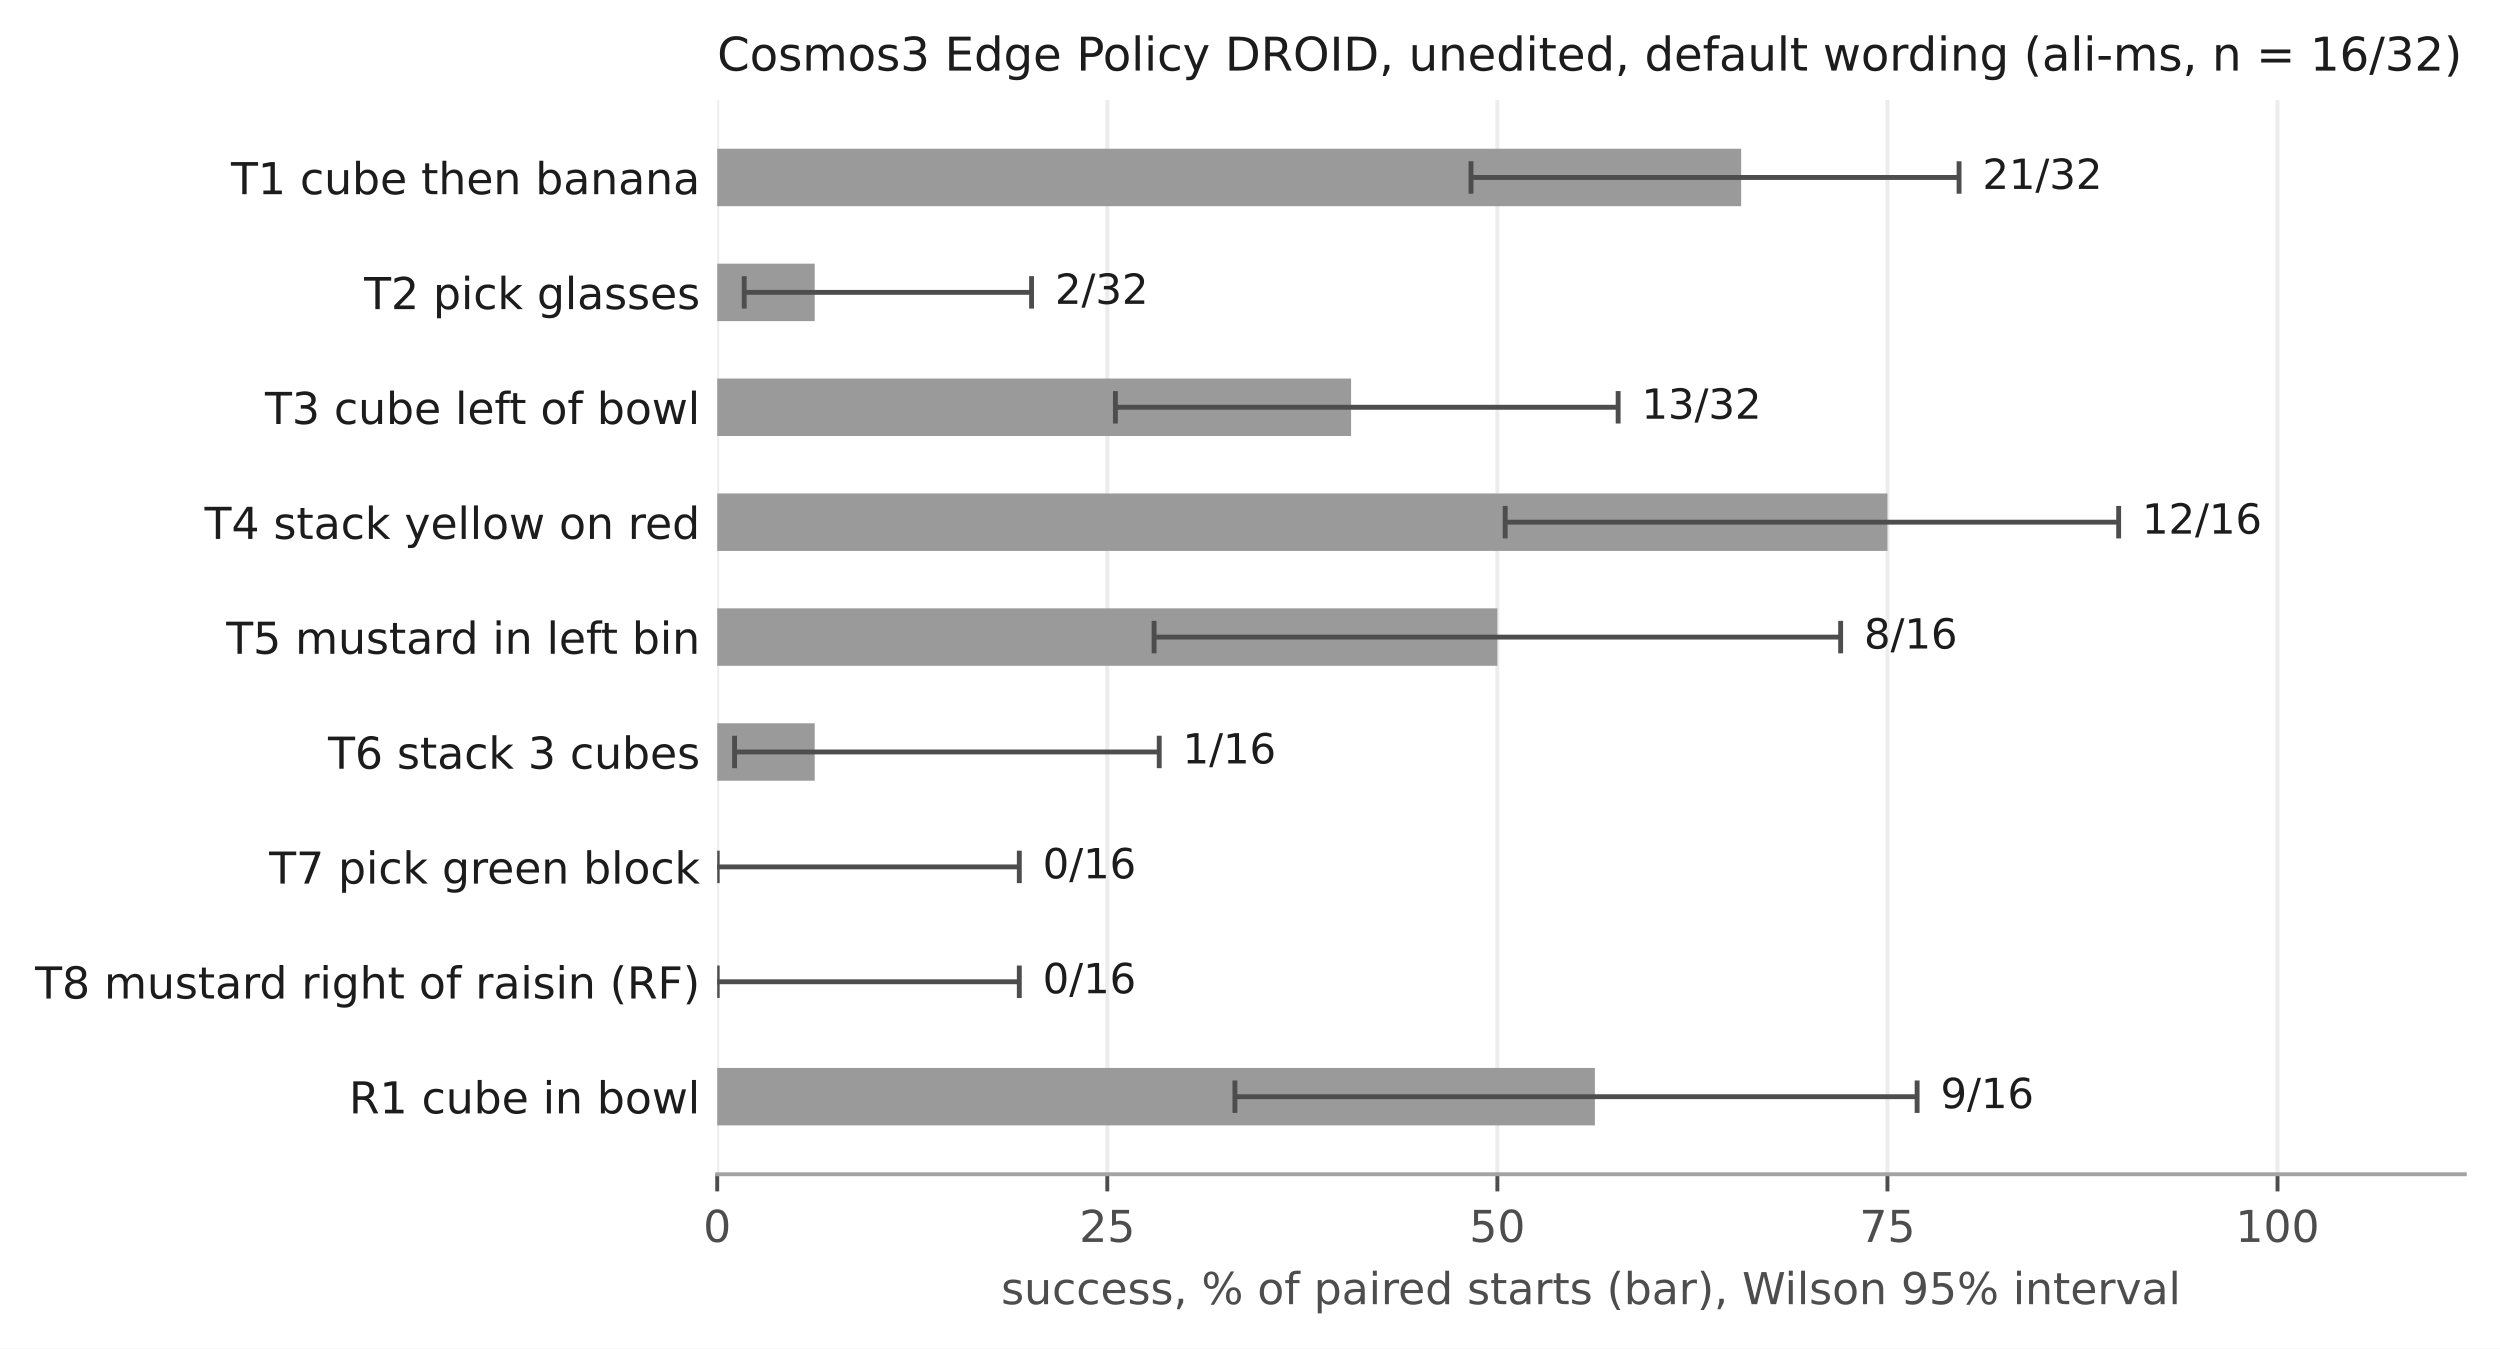
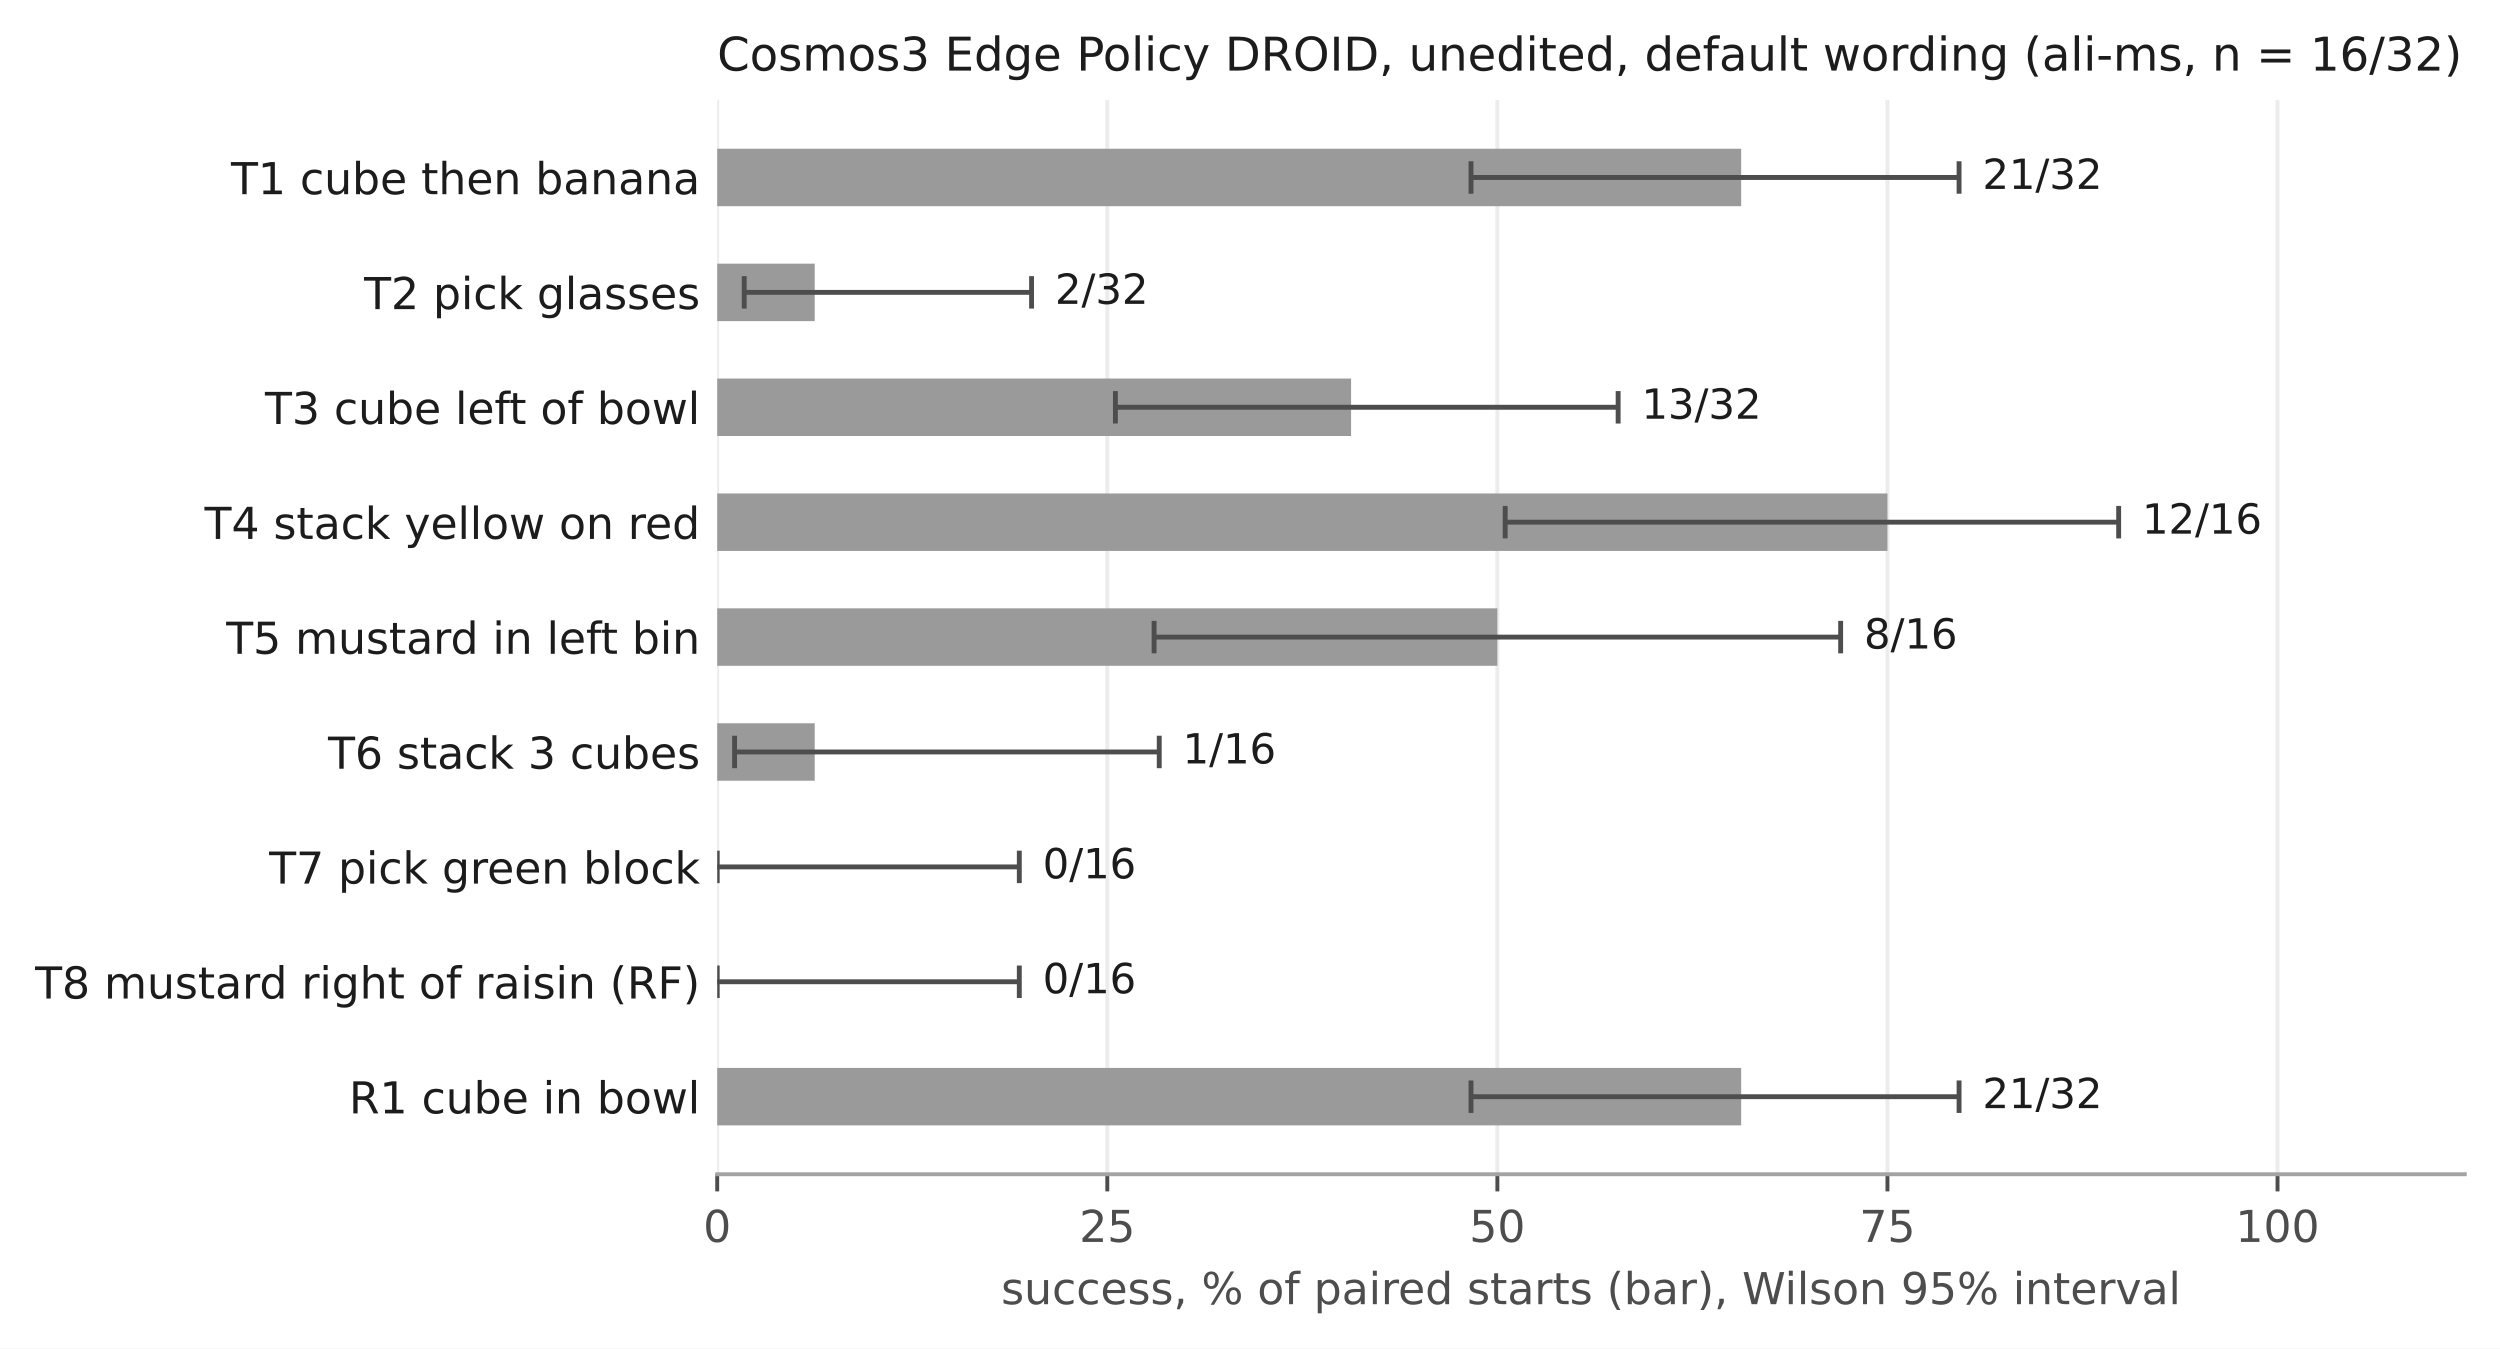
<svg xmlns="http://www.w3.org/2000/svg" xmlns:xlink="http://www.w3.org/1999/xlink" width="510.885pt" height="275.582pt" viewBox="0 0 510.885 275.582" version="1.1">
  <defs>
    <style type="text/css">*{stroke-linejoin: round; stroke-linecap: butt}</style>
  </defs>
  <g id="figure_1">
    <g id="patch_1">
      <path d="M -0 275.582  L 510.885 275.582  L 510.885 0  L -0 0  z " style="fill: #ffffff" />
    </g>
    <g id="axes_1">
      <g id="patch_2">
        <path d="M 146.565 239.961  L 503.685 239.961  L 503.685 20.419  L 146.565 20.419  z " style="fill: #ffffff" />
      </g>
      <g id="matplotlib.axis_1">
        <g id="xtick_1">
          <g id="line2d_1">
-             <path d="M 146.565 239.961  L 146.565 20.419  " clip-path="url(#paf703a6b76)" style="fill: none; stroke: #ececec; stroke-width: 0.8; stroke-linecap: square" />
+             <path d="M 146.565 239.961  L 146.565 20.419  " clip-path="url(#p3d1ab65cfe)" style="fill: none; stroke: #ececec; stroke-width: 0.8; stroke-linecap: square" />
          </g>
          <g id="line2d_2">
            <defs>
-               <path id="m49c5c776f5" d="M 0 0  L 0 3.5  " style="stroke: #4d4d4d; stroke-width: 0.8" />
+               <path id="m8183bdaa39" d="M 0 0  L 0 3.5  " style="stroke: #4d4d4d; stroke-width: 0.8" />
            </defs>
            <g>
-               <use xlink:href="#m49c5c776f5" x="146.565" y="239.961" style="fill: #4d4d4d; stroke: #4d4d4d; stroke-width: 0.8" />
+               <use xlink:href="#m8183bdaa39" x="146.565" y="239.961" style="fill: #4d4d4d; stroke: #4d4d4d; stroke-width: 0.8" />
            </g>
          </g>
          <g id="text_1">
            <text style="font-size: 9px; font-family: 'DejaVu Sans'; text-anchor: middle; fill: #4d4d4d" x="146.565" y="253.8" transform="rotate(-0 146.5648 253.7995)">0</text>
          </g>
        </g>
        <g id="xtick_2">
          <g id="line2d_3">
-             <path d="M 226.279 239.961  L 226.279 20.419  " clip-path="url(#paf703a6b76)" style="fill: none; stroke: #ececec; stroke-width: 0.8; stroke-linecap: square" />
+             <path d="M 226.279 239.961  L 226.279 20.419  " clip-path="url(#p3d1ab65cfe)" style="fill: none; stroke: #ececec; stroke-width: 0.8; stroke-linecap: square" />
          </g>
          <g id="line2d_4">
            <g>
-               <use xlink:href="#m49c5c776f5" x="226.279" y="239.961" style="fill: #4d4d4d; stroke: #4d4d4d; stroke-width: 0.8" />
+               <use xlink:href="#m8183bdaa39" x="226.279" y="239.961" style="fill: #4d4d4d; stroke: #4d4d4d; stroke-width: 0.8" />
            </g>
          </g>
          <g id="text_2">
            <text style="font-size: 9px; font-family: 'DejaVu Sans'; text-anchor: middle; fill: #4d4d4d" x="226.279" y="253.8" transform="rotate(-0 226.2791 253.7995)">25</text>
          </g>
        </g>
        <g id="xtick_3">
          <g id="line2d_5">
-             <path d="M 305.993 239.961  L 305.993 20.419  " clip-path="url(#paf703a6b76)" style="fill: none; stroke: #ececec; stroke-width: 0.8; stroke-linecap: square" />
+             <path d="M 305.993 239.961  L 305.993 20.419  " clip-path="url(#p3d1ab65cfe)" style="fill: none; stroke: #ececec; stroke-width: 0.8; stroke-linecap: square" />
          </g>
          <g id="line2d_6">
            <g>
-               <use xlink:href="#m49c5c776f5" x="305.993" y="239.961" style="fill: #4d4d4d; stroke: #4d4d4d; stroke-width: 0.8" />
+               <use xlink:href="#m8183bdaa39" x="305.993" y="239.961" style="fill: #4d4d4d; stroke: #4d4d4d; stroke-width: 0.8" />
            </g>
          </g>
          <g id="text_3">
            <text style="font-size: 9px; font-family: 'DejaVu Sans'; text-anchor: middle; fill: #4d4d4d" x="305.993" y="253.8" transform="rotate(-0 305.9934 253.7995)">50</text>
          </g>
        </g>
        <g id="xtick_4">
          <g id="line2d_7">
-             <path d="M 385.708 239.961  L 385.708 20.419  " clip-path="url(#paf703a6b76)" style="fill: none; stroke: #ececec; stroke-width: 0.8; stroke-linecap: square" />
+             <path d="M 385.708 239.961  L 385.708 20.419  " clip-path="url(#p3d1ab65cfe)" style="fill: none; stroke: #ececec; stroke-width: 0.8; stroke-linecap: square" />
          </g>
          <g id="line2d_8">
            <g>
-               <use xlink:href="#m49c5c776f5" x="385.708" y="239.961" style="fill: #4d4d4d; stroke: #4d4d4d; stroke-width: 0.8" />
+               <use xlink:href="#m8183bdaa39" x="385.708" y="239.961" style="fill: #4d4d4d; stroke: #4d4d4d; stroke-width: 0.8" />
            </g>
          </g>
          <g id="text_4">
            <text style="font-size: 9px; font-family: 'DejaVu Sans'; text-anchor: middle; fill: #4d4d4d" x="385.708" y="253.8" transform="rotate(-0 385.7077 253.7995)">75</text>
          </g>
        </g>
        <g id="xtick_5">
          <g id="line2d_9">
-             <path d="M 465.422 239.961  L 465.422 20.419  " clip-path="url(#paf703a6b76)" style="fill: none; stroke: #ececec; stroke-width: 0.8; stroke-linecap: square" />
+             <path d="M 465.422 239.961  L 465.422 20.419  " clip-path="url(#p3d1ab65cfe)" style="fill: none; stroke: #ececec; stroke-width: 0.8; stroke-linecap: square" />
          </g>
          <g id="line2d_10">
            <g>
-               <use xlink:href="#m49c5c776f5" x="465.422" y="239.961" style="fill: #4d4d4d; stroke: #4d4d4d; stroke-width: 0.8" />
+               <use xlink:href="#m8183bdaa39" x="465.422" y="239.961" style="fill: #4d4d4d; stroke: #4d4d4d; stroke-width: 0.8" />
            </g>
          </g>
          <g id="text_5">
            <text style="font-size: 9px; font-family: 'DejaVu Sans'; text-anchor: middle; fill: #4d4d4d" x="465.422" y="253.8" transform="rotate(-0 465.422 253.7995)">100</text>
          </g>
        </g>
        <g id="text_6">
          <text style="font-size: 9px; font-family: 'DejaVu Sans'; text-anchor: middle; fill: #4d4d4d" x="325.125" y="266.51" transform="rotate(-0 325.1248 266.5098)">success, % of paired starts (bar), Wilson 95% interval</text>
        </g>
      </g>
      <g id="matplotlib.axis_2">
        <g id="ytick_1">
          <g id="line2d_11" />
          <g id="text_7">
            <text style="font-size: 9px; font-family: 'DejaVu Sans'; text-anchor: end; fill: #1c1c1c" x="143.065" y="227.531" transform="rotate(-0 143.0648 227.5309)">R1 cube in bowl</text>
          </g>
        </g>
        <g id="ytick_2">
          <g id="line2d_12" />
          <g id="text_8">
            <text style="font-size: 9px; font-family: 'DejaVu Sans'; text-anchor: end; fill: #1c1c1c" x="143.065" y="204.05" transform="rotate(-0 143.0648 204.0504)">T8 mustard right of raisin (RF)</text>
          </g>
        </g>
        <g id="ytick_3">
          <g id="line2d_13" />
          <g id="text_9">
            <text style="font-size: 9px; font-family: 'DejaVu Sans'; text-anchor: end; fill: #1c1c1c" x="143.065" y="180.57" transform="rotate(-0 143.0648 180.57)">T7 pick green block</text>
          </g>
        </g>
        <g id="ytick_4">
          <g id="line2d_14" />
          <g id="text_10">
            <text style="font-size: 9px; font-family: 'DejaVu Sans'; text-anchor: end; fill: #1c1c1c" x="143.065" y="157.089" transform="rotate(-0 143.0648 157.0895)">T6 stack 3 cubes</text>
          </g>
        </g>
        <g id="ytick_5">
          <g id="line2d_15" />
          <g id="text_11">
            <text style="font-size: 9px; font-family: 'DejaVu Sans'; text-anchor: end; fill: #1c1c1c" x="143.065" y="133.609" transform="rotate(-0 143.0648 133.609)">T5 mustard in left bin</text>
          </g>
        </g>
        <g id="ytick_6">
          <g id="line2d_16" />
          <g id="text_12">
            <text style="font-size: 9px; font-family: 'DejaVu Sans'; text-anchor: end; fill: #1c1c1c" x="143.065" y="110.129" transform="rotate(-0 143.0648 110.1285)">T4 stack yellow on red</text>
          </g>
        </g>
        <g id="ytick_7">
          <g id="line2d_17" />
          <g id="text_13">
            <text style="font-size: 9px; font-family: 'DejaVu Sans'; text-anchor: end; fill: #1c1c1c" x="143.065" y="86.648" transform="rotate(-0 143.0648 86.64807)">T3 cube left of bowl</text>
          </g>
        </g>
        <g id="ytick_8">
          <g id="line2d_18" />
          <g id="text_14">
            <text style="font-size: 9px; font-family: 'DejaVu Sans'; text-anchor: end; fill: #1c1c1c" x="143.065" y="63.168" transform="rotate(-0 143.0648 63.1676)">T2 pick glasses</text>
          </g>
        </g>
        <g id="ytick_9">
          <g id="line2d_19" />
          <g id="text_15">
            <text style="font-size: 9px; font-family: 'DejaVu Sans'; text-anchor: end; fill: #1c1c1c" x="143.065" y="39.687" transform="rotate(-0 143.0648 39.68713)">T1 cube then banana</text>
          </g>
        </g>
      </g>
      <g id="patch_3">
-         <path d="M 146.565 42.138  L 355.815 42.138  L 355.815 30.398  L 146.565 30.398  z " clip-path="url(#paf703a6b76)" style="fill: #9a9a9a" />
+         <path d="M 146.565 42.138  L 355.815 42.138  L 355.815 30.398  L 146.565 30.398  z " clip-path="url(#p3d1ab65cfe)" style="fill: #9a9a9a" />
      </g>
      <g id="patch_4">
-         <path d="M 146.565 65.618  L 166.493 65.618  L 166.493 53.878  L 146.565 53.878  z " clip-path="url(#paf703a6b76)" style="fill: #9a9a9a" />
+         <path d="M 146.565 65.618  L 166.493 65.618  L 166.493 53.878  L 146.565 53.878  z " clip-path="url(#p3d1ab65cfe)" style="fill: #9a9a9a" />
      </g>
      <g id="patch_5">
-         <path d="M 146.565 89.099  L 276.101 89.099  L 276.101 77.359  L 146.565 77.359  z " clip-path="url(#paf703a6b76)" style="fill: #9a9a9a" />
+         <path d="M 146.565 89.099  L 276.101 89.099  L 276.101 77.359  L 146.565 77.359  z " clip-path="url(#p3d1ab65cfe)" style="fill: #9a9a9a" />
      </g>
      <g id="patch_6">
-         <path d="M 146.565 112.579  L 385.708 112.579  L 385.708 100.839  L 146.565 100.839  z " clip-path="url(#paf703a6b76)" style="fill: #9a9a9a" />
+         <path d="M 146.565 112.579  L 385.708 112.579  L 385.708 100.839  L 146.565 100.839  z " clip-path="url(#p3d1ab65cfe)" style="fill: #9a9a9a" />
      </g>
      <g id="patch_7">
-         <path d="M 146.565 136.06  L 305.993 136.06  L 305.993 124.32  L 146.565 124.32  z " clip-path="url(#paf703a6b76)" style="fill: #9a9a9a" />
+         <path d="M 146.565 136.06  L 305.993 136.06  L 305.993 124.32  L 146.565 124.32  z " clip-path="url(#p3d1ab65cfe)" style="fill: #9a9a9a" />
      </g>
      <g id="patch_8">
-         <path d="M 146.565 159.54  L 166.493 159.54  L 166.493 147.8  L 146.565 147.8  z " clip-path="url(#paf703a6b76)" style="fill: #9a9a9a" />
+         <path d="M 146.565 159.54  L 166.493 159.54  L 166.493 147.8  L 146.565 147.8  z " clip-path="url(#p3d1ab65cfe)" style="fill: #9a9a9a" />
      </g>
      <g id="patch_9">
-         <path d="M 146.565 183.021  L 146.565 183.021  L 146.565 171.281  L 146.565 171.281  z " clip-path="url(#paf703a6b76)" style="fill: #9a9a9a" />
+         <path d="M 146.565 183.021  L 146.565 183.021  L 146.565 171.281  L 146.565 171.281  z " clip-path="url(#p3d1ab65cfe)" style="fill: #9a9a9a" />
      </g>
      <g id="patch_10">
-         <path d="M 146.565 206.501  L 146.565 206.501  L 146.565 194.761  L 146.565 194.761  z " clip-path="url(#paf703a6b76)" style="fill: #9a9a9a" />
+         <path d="M 146.565 206.501  L 146.565 206.501  L 146.565 194.761  L 146.565 194.761  z " clip-path="url(#p3d1ab65cfe)" style="fill: #9a9a9a" />
      </g>
      <g id="patch_11">
-         <path d="M 146.565 229.982  L 325.922 229.982  L 325.922 218.241  L 146.565 218.241  z " clip-path="url(#paf703a6b76)" style="fill: #9a9a9a" />
+         <path d="M 146.565 229.982  L 355.815 229.982  L 355.815 218.241  L 146.565 218.241  z " clip-path="url(#p3d1ab65cfe)" style="fill: #9a9a9a" />
      </g>
      <g id="patch_12">
        <path d="M 146.565 239.961  L 503.685 239.961  " style="fill: none; stroke: #a3a3a3; stroke-width: 0.8; stroke-linejoin: miter; stroke-linecap: square" />
      </g>
      <g id="line2d_20">
-         <path d="M 300.608 36.268  L 400.342 36.268  " clip-path="url(#paf703a6b76)" style="fill: none; stroke: #4d4d4d" />
+         <path d="M 300.608 36.268  L 400.342 36.268  " clip-path="url(#p3d1ab65cfe)" style="fill: none; stroke: #4d4d4d" />
      </g>
      <g id="line2d_21">
-         <path d="M 300.608 39.085  L 300.608 33.45  " clip-path="url(#paf703a6b76)" style="fill: none; stroke: #4d4d4d; stroke-linecap: square" />
+         <path d="M 300.608 39.085  L 300.608 33.45  " clip-path="url(#p3d1ab65cfe)" style="fill: none; stroke: #4d4d4d; stroke-linecap: square" />
      </g>
      <g id="line2d_22">
-         <path d="M 400.342 39.085  L 400.342 33.45  " clip-path="url(#paf703a6b76)" style="fill: none; stroke: #4d4d4d; stroke-linecap: square" />
+         <path d="M 400.342 39.085  L 400.342 33.45  " clip-path="url(#p3d1ab65cfe)" style="fill: none; stroke: #4d4d4d; stroke-linecap: square" />
      </g>
      <g id="text_16">
        <text style="font-size: 8.5px; font-family: 'DejaVu Sans'; text-anchor: start; fill: #1c1c1c" x="405.125" y="38.613" transform="rotate(-0 405.1247 38.6133)">21/32</text>
      </g>
      <g id="line2d_23">
-         <path d="M 152.084 59.748  L 210.805 59.748  " clip-path="url(#paf703a6b76)" style="fill: none; stroke: #4d4d4d" />
+         <path d="M 152.084 59.748  L 210.805 59.748  " clip-path="url(#p3d1ab65cfe)" style="fill: none; stroke: #4d4d4d" />
      </g>
      <g id="line2d_24">
-         <path d="M 152.084 62.566  L 152.084 56.931  " clip-path="url(#paf703a6b76)" style="fill: none; stroke: #4d4d4d; stroke-linecap: square" />
+         <path d="M 152.084 62.566  L 152.084 56.931  " clip-path="url(#p3d1ab65cfe)" style="fill: none; stroke: #4d4d4d; stroke-linecap: square" />
      </g>
      <g id="line2d_25">
-         <path d="M 210.805 62.566  L 210.805 56.931  " clip-path="url(#paf703a6b76)" style="fill: none; stroke: #4d4d4d; stroke-linecap: square" />
+         <path d="M 210.805 62.566  L 210.805 56.931  " clip-path="url(#p3d1ab65cfe)" style="fill: none; stroke: #4d4d4d; stroke-linecap: square" />
      </g>
      <g id="text_17">
        <text style="font-size: 8.5px; font-family: 'DejaVu Sans'; text-anchor: start; fill: #1c1c1c" x="215.588" y="62.094" transform="rotate(-0 215.5882 62.09377)">2/32</text>
      </g>
      <g id="line2d_26">
-         <path d="M 227.936 83.229  L 330.673 83.229  " clip-path="url(#paf703a6b76)" style="fill: none; stroke: #4d4d4d" />
+         <path d="M 227.936 83.229  L 330.673 83.229  " clip-path="url(#p3d1ab65cfe)" style="fill: none; stroke: #4d4d4d" />
      </g>
      <g id="line2d_27">
-         <path d="M 227.936 86.046  L 227.936 80.411  " clip-path="url(#paf703a6b76)" style="fill: none; stroke: #4d4d4d; stroke-linecap: square" />
+         <path d="M 227.936 86.046  L 227.936 80.411  " clip-path="url(#p3d1ab65cfe)" style="fill: none; stroke: #4d4d4d; stroke-linecap: square" />
      </g>
      <g id="line2d_28">
-         <path d="M 330.673 86.046  L 330.673 80.411  " clip-path="url(#paf703a6b76)" style="fill: none; stroke: #4d4d4d; stroke-linecap: square" />
+         <path d="M 330.673 86.046  L 330.673 80.411  " clip-path="url(#p3d1ab65cfe)" style="fill: none; stroke: #4d4d4d; stroke-linecap: square" />
      </g>
      <g id="text_18">
        <text style="font-size: 8.5px; font-family: 'DejaVu Sans'; text-anchor: start; fill: #1c1c1c" x="335.456" y="85.574" transform="rotate(-0 335.4557 85.57424)">13/32</text>
      </g>
      <g id="line2d_29">
-         <path d="M 307.593 106.709  L 432.956 106.709  " clip-path="url(#paf703a6b76)" style="fill: none; stroke: #4d4d4d" />
+         <path d="M 307.593 106.709  L 432.956 106.709  " clip-path="url(#p3d1ab65cfe)" style="fill: none; stroke: #4d4d4d" />
      </g>
      <g id="line2d_30">
-         <path d="M 307.593 109.527  L 307.593 103.892  " clip-path="url(#paf703a6b76)" style="fill: none; stroke: #4d4d4d; stroke-linecap: square" />
+         <path d="M 307.593 109.527  L 307.593 103.892  " clip-path="url(#p3d1ab65cfe)" style="fill: none; stroke: #4d4d4d; stroke-linecap: square" />
      </g>
      <g id="line2d_31">
-         <path d="M 432.956 109.527  L 432.956 103.892  " clip-path="url(#paf703a6b76)" style="fill: none; stroke: #4d4d4d; stroke-linecap: square" />
+         <path d="M 432.956 109.527  L 432.956 103.892  " clip-path="url(#p3d1ab65cfe)" style="fill: none; stroke: #4d4d4d; stroke-linecap: square" />
      </g>
      <g id="text_19">
        <text style="font-size: 8.5px; font-family: 'DejaVu Sans'; text-anchor: start; fill: #1c1c1c" x="437.739" y="109.055" transform="rotate(-0 437.7386 109.0547)">12/16</text>
      </g>
      <g id="line2d_32">
-         <path d="M 235.843 130.19  L 376.143 130.19  " clip-path="url(#paf703a6b76)" style="fill: none; stroke: #4d4d4d" />
+         <path d="M 235.843 130.19  L 376.143 130.19  " clip-path="url(#p3d1ab65cfe)" style="fill: none; stroke: #4d4d4d" />
      </g>
      <g id="line2d_33">
-         <path d="M 235.843 133.007  L 235.843 127.372  " clip-path="url(#paf703a6b76)" style="fill: none; stroke: #4d4d4d; stroke-linecap: square" />
+         <path d="M 235.843 133.007  L 235.843 127.372  " clip-path="url(#p3d1ab65cfe)" style="fill: none; stroke: #4d4d4d; stroke-linecap: square" />
      </g>
      <g id="line2d_34">
-         <path d="M 376.143 133.007  L 376.143 127.372  " clip-path="url(#paf703a6b76)" style="fill: none; stroke: #4d4d4d; stroke-linecap: square" />
+         <path d="M 376.143 133.007  L 376.143 127.372  " clip-path="url(#p3d1ab65cfe)" style="fill: none; stroke: #4d4d4d; stroke-linecap: square" />
      </g>
      <g id="text_20">
        <text style="font-size: 8.5px; font-family: 'DejaVu Sans'; text-anchor: start; fill: #1c1c1c" x="380.926" y="132.535" transform="rotate(-0 380.9262 132.5352)">8/16</text>
      </g>
      <g id="line2d_35">
-         <path d="M 150.11 153.67  L 236.893 153.67  " clip-path="url(#paf703a6b76)" style="fill: none; stroke: #4d4d4d" />
+         <path d="M 150.11 153.67  L 236.893 153.67  " clip-path="url(#p3d1ab65cfe)" style="fill: none; stroke: #4d4d4d" />
      </g>
      <g id="line2d_36">
-         <path d="M 150.11 156.488  L 150.11 150.853  " clip-path="url(#paf703a6b76)" style="fill: none; stroke: #4d4d4d; stroke-linecap: square" />
+         <path d="M 150.11 156.488  L 150.11 150.853  " clip-path="url(#p3d1ab65cfe)" style="fill: none; stroke: #4d4d4d; stroke-linecap: square" />
      </g>
      <g id="line2d_37">
-         <path d="M 236.893 156.488  L 236.893 150.853  " clip-path="url(#paf703a6b76)" style="fill: none; stroke: #4d4d4d; stroke-linecap: square" />
+         <path d="M 236.893 156.488  L 236.893 150.853  " clip-path="url(#p3d1ab65cfe)" style="fill: none; stroke: #4d4d4d; stroke-linecap: square" />
      </g>
      <g id="text_21">
        <text style="font-size: 8.5px; font-family: 'DejaVu Sans'; text-anchor: start; fill: #1c1c1c" x="241.676" y="156.016" transform="rotate(-0 241.6759 156.0157)">1/16</text>
      </g>
      <g id="line2d_38">
-         <path d="M 146.565 177.151  L 208.298 177.151  " clip-path="url(#paf703a6b76)" style="fill: none; stroke: #4d4d4d" />
+         <path d="M 146.565 177.151  L 208.298 177.151  " clip-path="url(#p3d1ab65cfe)" style="fill: none; stroke: #4d4d4d" />
      </g>
      <g id="line2d_39">
-         <path d="M 146.565 179.968  L 146.565 174.333  " clip-path="url(#paf703a6b76)" style="fill: none; stroke: #4d4d4d; stroke-linecap: square" />
+         <path d="M 146.565 179.968  L 146.565 174.333  " clip-path="url(#p3d1ab65cfe)" style="fill: none; stroke: #4d4d4d; stroke-linecap: square" />
      </g>
      <g id="line2d_40">
-         <path d="M 208.298 179.968  L 208.298 174.333  " clip-path="url(#paf703a6b76)" style="fill: none; stroke: #4d4d4d; stroke-linecap: square" />
+         <path d="M 208.298 179.968  L 208.298 174.333  " clip-path="url(#p3d1ab65cfe)" style="fill: none; stroke: #4d4d4d; stroke-linecap: square" />
      </g>
      <g id="text_22">
        <text style="font-size: 8.5px; font-family: 'DejaVu Sans'; text-anchor: start; fill: #1c1c1c" x="213.081" y="179.496" transform="rotate(-0 213.0809 179.4961)">0/16</text>
      </g>
      <g id="line2d_41">
-         <path d="M 146.565 200.631  L 208.298 200.631  " clip-path="url(#paf703a6b76)" style="fill: none; stroke: #4d4d4d" />
+         <path d="M 146.565 200.631  L 208.298 200.631  " clip-path="url(#p3d1ab65cfe)" style="fill: none; stroke: #4d4d4d" />
      </g>
      <g id="line2d_42">
-         <path d="M 146.565 203.449  L 146.565 197.813  " clip-path="url(#paf703a6b76)" style="fill: none; stroke: #4d4d4d; stroke-linecap: square" />
+         <path d="M 146.565 203.449  L 146.565 197.813  " clip-path="url(#p3d1ab65cfe)" style="fill: none; stroke: #4d4d4d; stroke-linecap: square" />
      </g>
      <g id="line2d_43">
-         <path d="M 208.298 203.449  L 208.298 197.813  " clip-path="url(#paf703a6b76)" style="fill: none; stroke: #4d4d4d; stroke-linecap: square" />
+         <path d="M 208.298 203.449  L 208.298 197.813  " clip-path="url(#p3d1ab65cfe)" style="fill: none; stroke: #4d4d4d; stroke-linecap: square" />
      </g>
      <g id="text_23">
        <text style="font-size: 8.5px; font-family: 'DejaVu Sans'; text-anchor: start; fill: #1c1c1c" x="213.081" y="202.977" transform="rotate(-0 213.0809 202.9766)">0/16</text>
      </g>
      <g id="line2d_44">
-         <path d="M 252.357 224.112  L 391.77 224.112  " clip-path="url(#paf703a6b76)" style="fill: none; stroke: #4d4d4d" />
+         <path d="M 300.608 224.112  L 400.342 224.112  " clip-path="url(#p3d1ab65cfe)" style="fill: none; stroke: #4d4d4d" />
      </g>
      <g id="line2d_45">
-         <path d="M 252.357 226.929  L 252.357 221.294  " clip-path="url(#paf703a6b76)" style="fill: none; stroke: #4d4d4d; stroke-linecap: square" />
+         <path d="M 300.608 226.929  L 300.608 221.294  " clip-path="url(#p3d1ab65cfe)" style="fill: none; stroke: #4d4d4d; stroke-linecap: square" />
      </g>
      <g id="line2d_46">
-         <path d="M 391.77 226.929  L 391.77 221.294  " clip-path="url(#paf703a6b76)" style="fill: none; stroke: #4d4d4d; stroke-linecap: square" />
+         <path d="M 400.342 226.929  L 400.342 221.294  " clip-path="url(#p3d1ab65cfe)" style="fill: none; stroke: #4d4d4d; stroke-linecap: square" />
      </g>
      <g id="text_24">
-         <text style="font-size: 8.5px; font-family: 'DejaVu Sans'; text-anchor: start; fill: #1c1c1c" x="396.553" y="226.457" transform="rotate(-0 396.5531 226.4571)">9/16</text>
+         <text style="font-size: 8.5px; font-family: 'DejaVu Sans'; text-anchor: start; fill: #1c1c1c" x="405.125" y="226.457" transform="rotate(-0 405.1247 226.4571)">21/32</text>
      </g>
      <g id="text_25">
        <text style="font-size: 9.5px; font-family: 'DejaVu Sans'; text-anchor: start; fill: #1c1c1c" x="146.565" y="14.419" transform="rotate(-0 146.5648 14.41852)">Cosmos3 Edge Policy DROID, unedited, default wording (ali-ms, n = 16/32)</text>
      </g>
    </g>
  </g>
  <defs>
-     <clipPath id="paf703a6b76">
+     <clipPath id="p3d1ab65cfe">
      <rect x="146.565" y="20.419" width="357.12" height="219.542" />
    </clipPath>
  </defs>
</svg>
